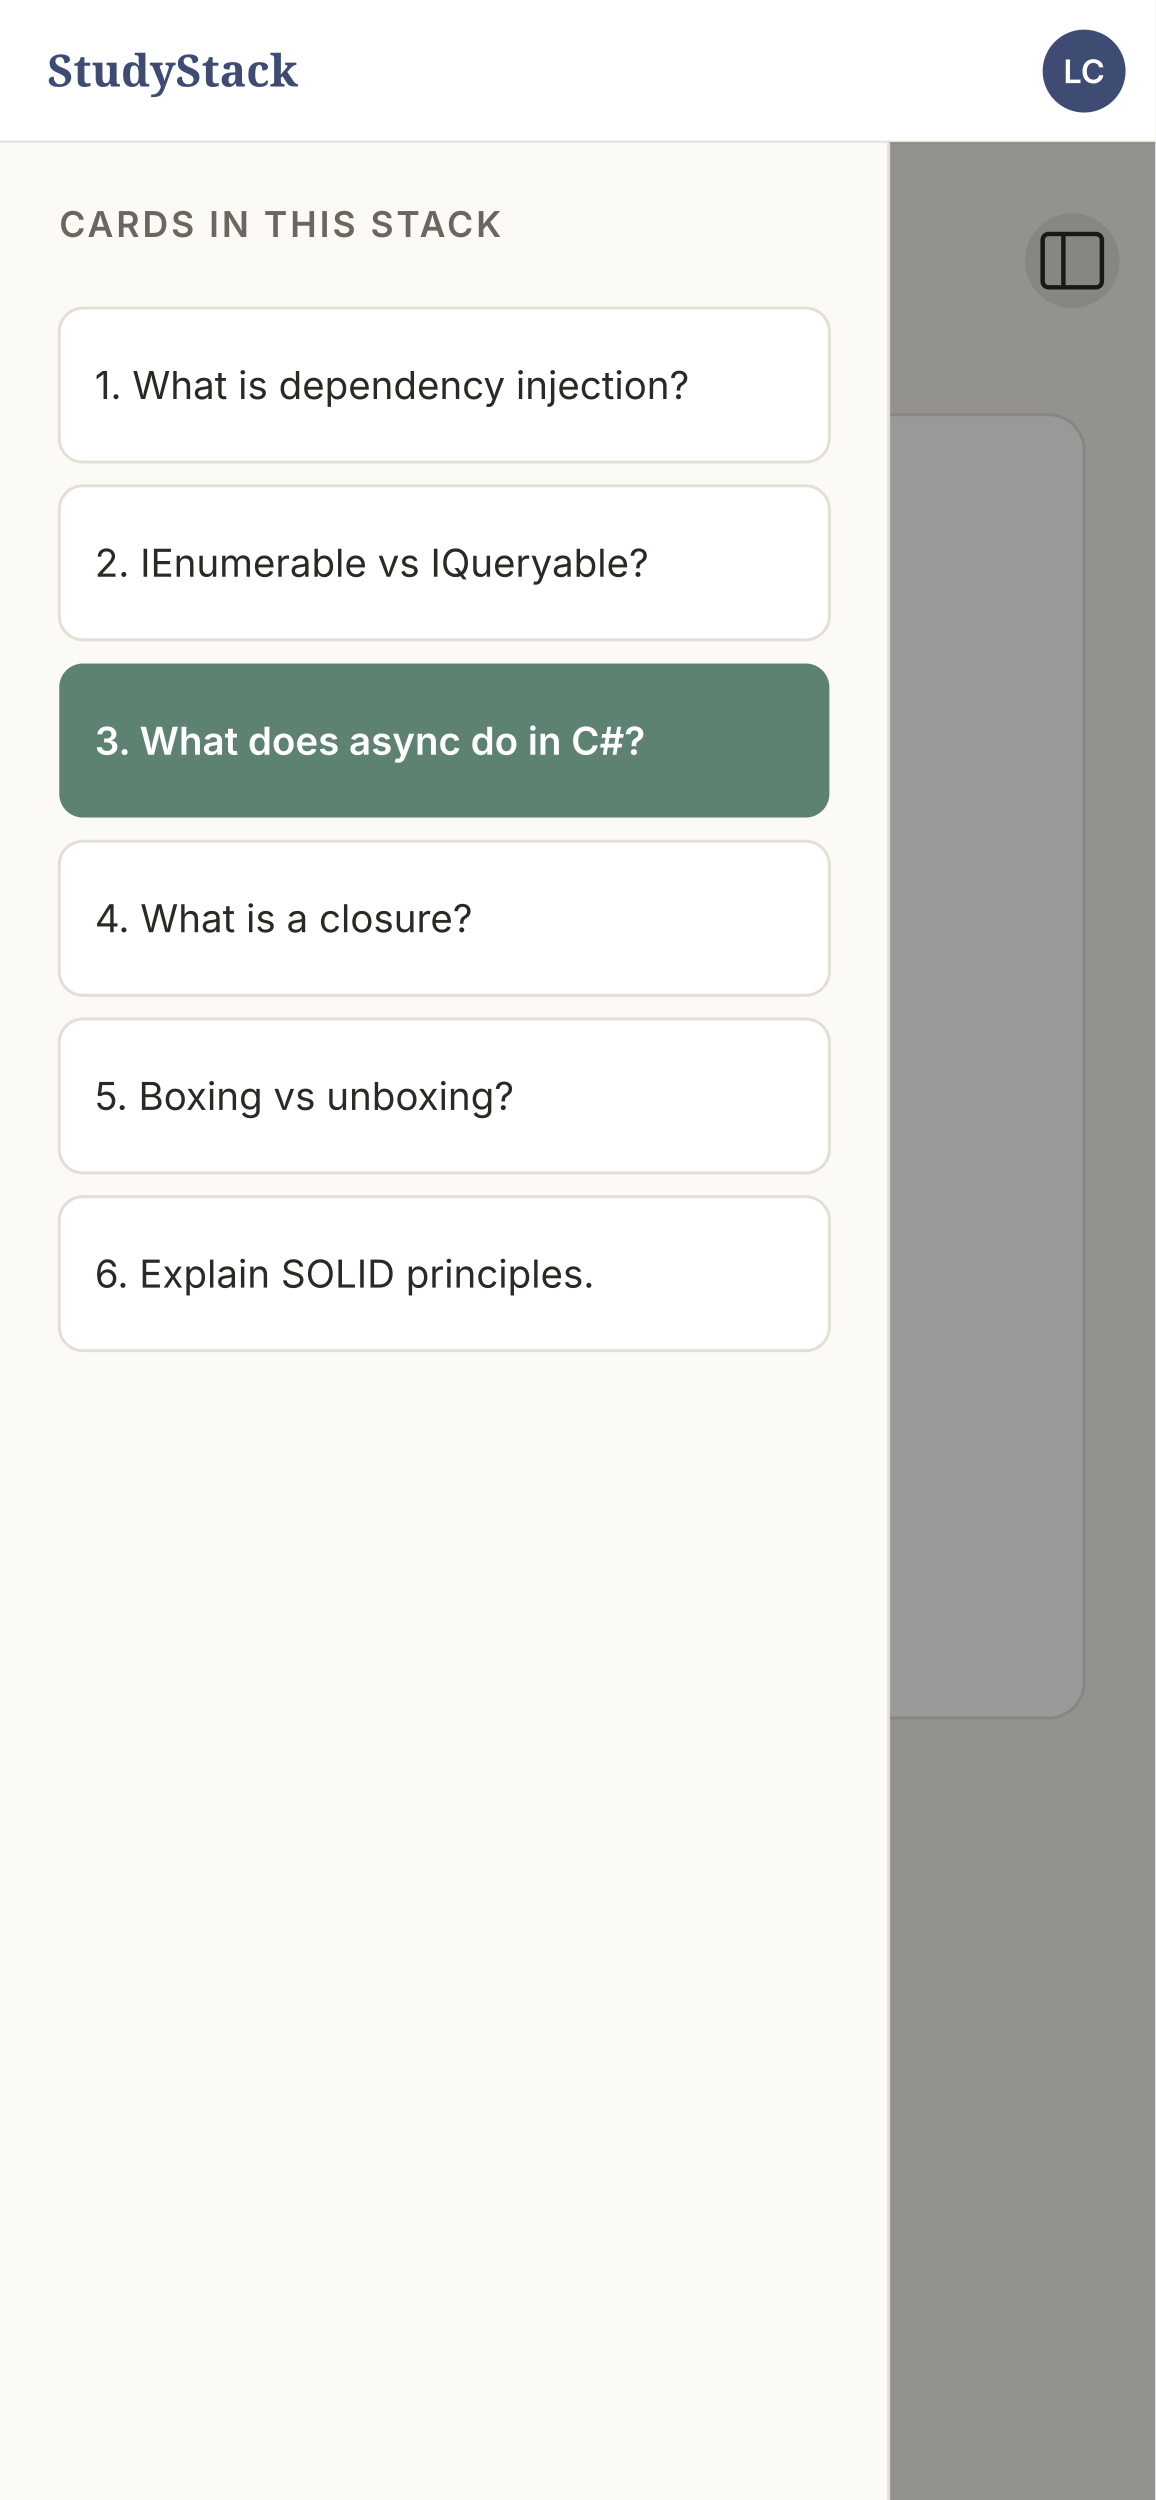
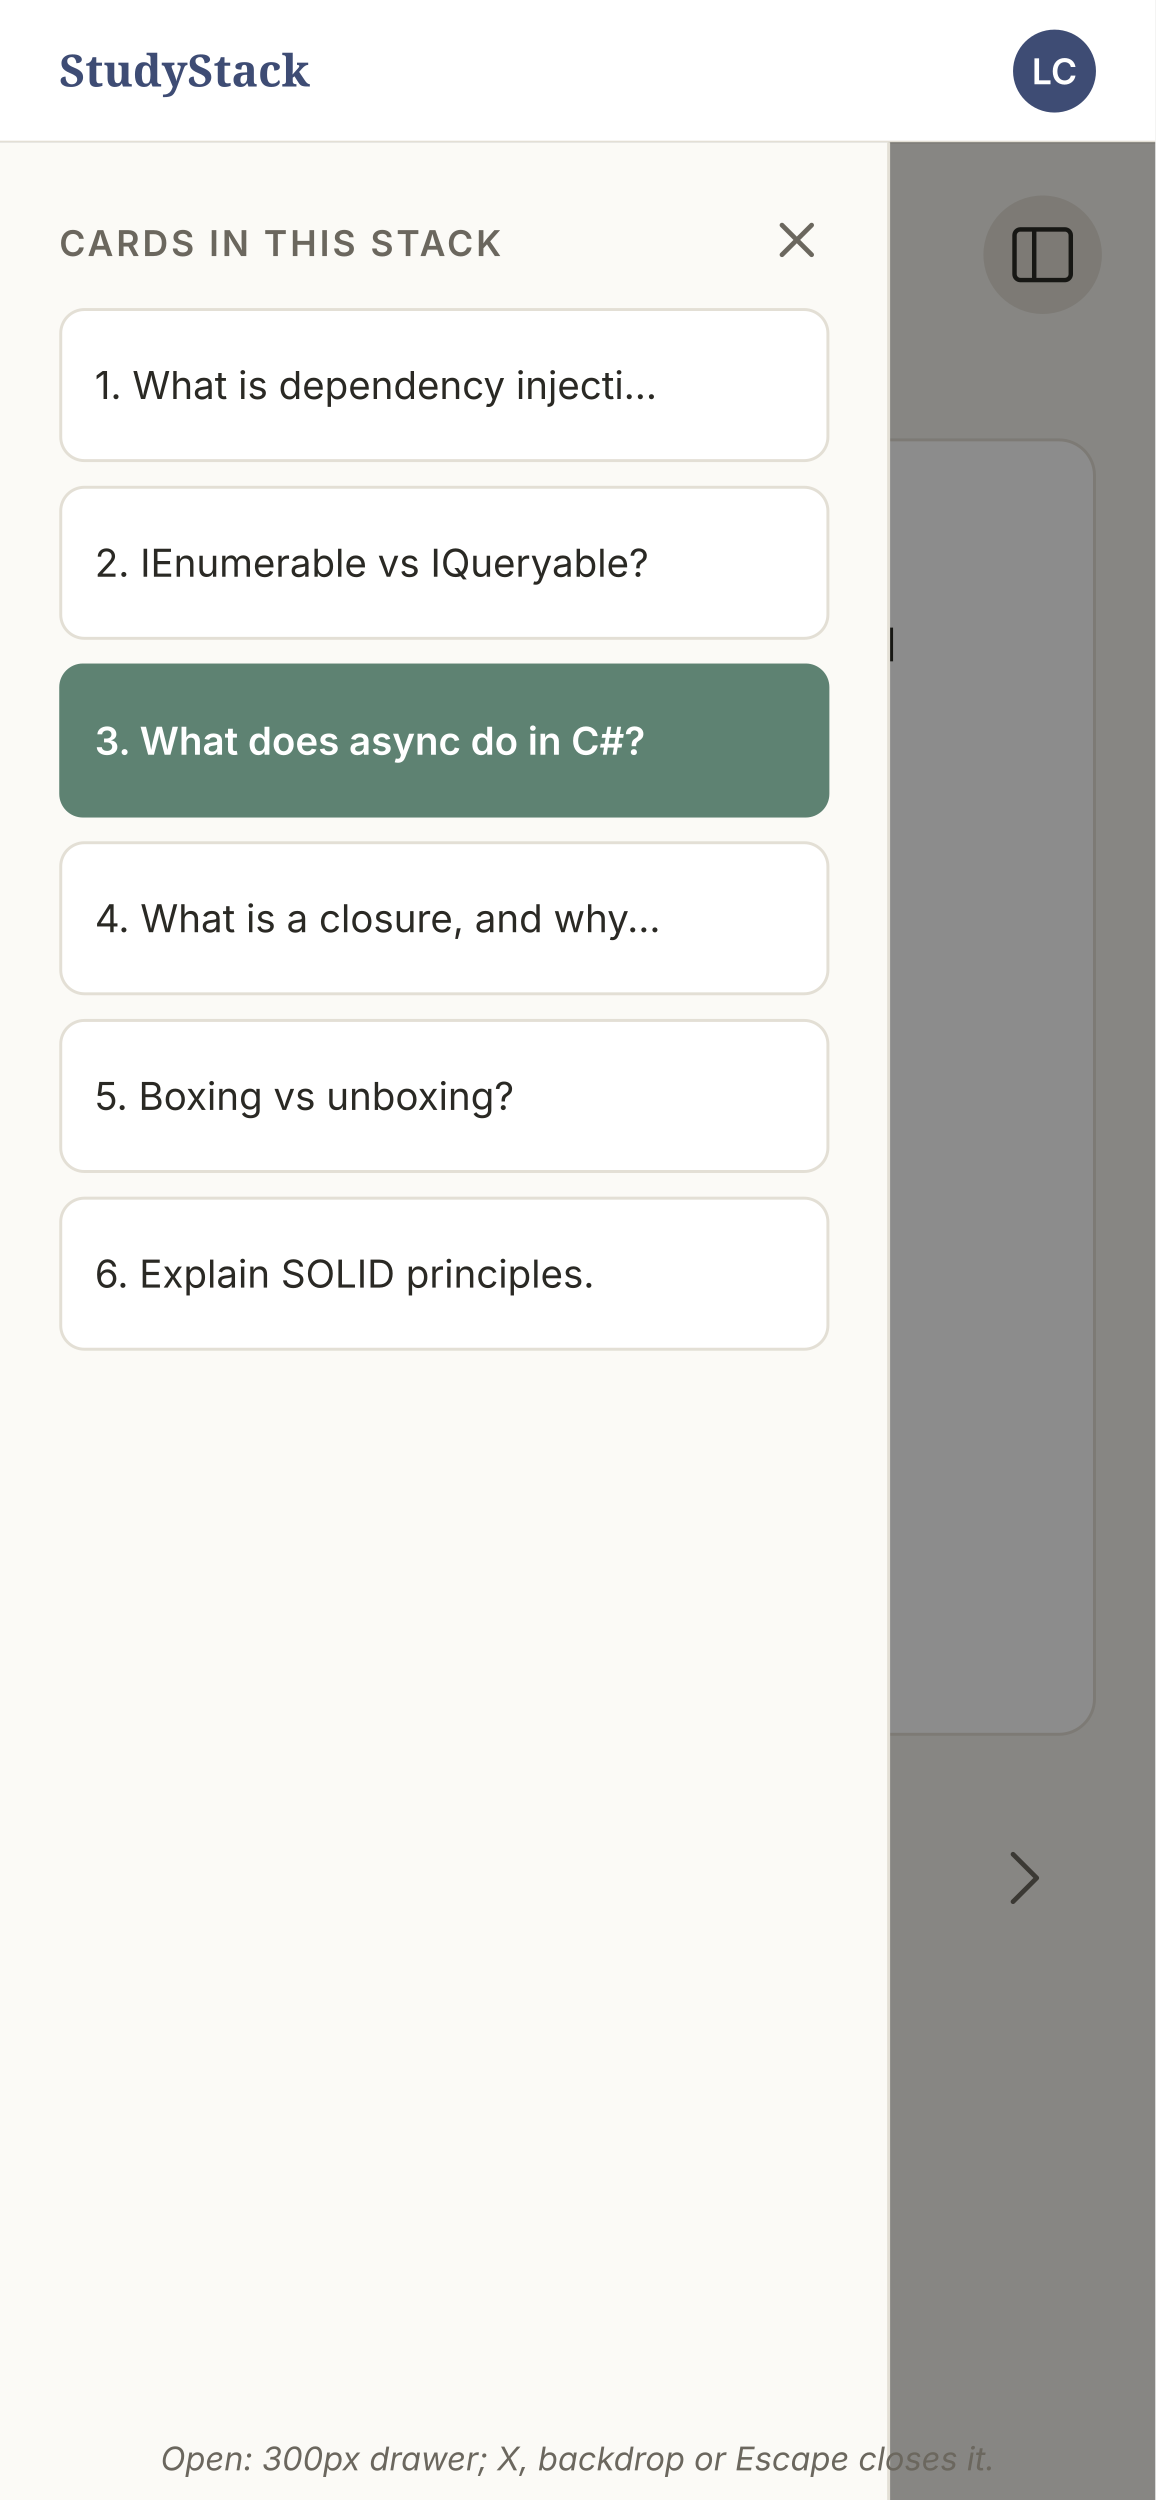
<svg xmlns="http://www.w3.org/2000/svg" width="390" height="844" viewBox="0 0 390 844">
  <rect width="390" height="844" fill="#F6F4EF" />
  <rect x="0" y="0" width="390" height="48" fill="#FFFFFF" />
  <line x1="0" y1="48" x2="390" y2="48" stroke="#E3DFD5" />
-   <text x="16" y="24" dominant-baseline="middle" font-family="'Source Serif 4', Georgia, serif" font-size="15" font-weight="600" fill="#3E4C74">StudyStack</text>
-   <circle cx="366" cy="24" r="14" fill="#3E4C74" />
-   <text x="366" y="24" text-anchor="middle" dominant-baseline="middle" font-family="'Inter', sans-serif" font-size="11" font-weight="600" fill="#FFFFFF">LC</text>
-   <path d="M32,80 L24,88 L32,96" fill="none" stroke="#2A2924" stroke-width="2" stroke-linecap="round" stroke-linejoin="round" />
-   <text x="48" y="94" dominant-baseline="middle" font-family="'Source Serif 4', Georgia, serif" font-size="20" font-weight="600" fill="#2A2924">C# Fundamentals</text>
-   <circle cx="362" cy="88" r="16" fill="#E3DFD5" />
-   <g transform="translate(362,88)">
-     <rect x="-10" y="-9" width="20" height="18" rx="2" fill="none" stroke="#2A2924" stroke-width="1.5" />
-     <line x1="-3" y1="-9" x2="-3" y2="9" stroke="#2A2924" stroke-width="1.5" />
+   <text x="20" y="24.0" dominant-baseline="middle" font-family="'Source Serif 4', Georgia, serif" font-size="15" font-weight="600" fill="#3E4C74">StudyStack</text>
+   <circle cx="356" cy="24.0" r="14" fill="#3E4C74" />
+   <text x="356" y="24.0" dominant-baseline="middle" font-family="'Inter', sans-serif" font-size="12" font-weight="600" text-anchor="middle" fill="#FFFFFF">LC</text>
+   <path d="M34.0,78 L26.0,86 L34.0,94" fill="none" stroke="#2A2924" stroke-width="2" stroke-linecap="round" stroke-linejoin="round" />
+   <text x="48" y="87" dominant-baseline="middle" font-family="'Source Serif 4', Georgia, serif" font-size="28" font-weight="600" fill="#2A2924">C# Fundamentals</text>
+   <circle cx="352" cy="86" r="20" fill="#E3DFD5" />
+   <g transform="translate(352,86)">
+     <rect x="-9.5" y="-8.55" width="19.0" height="17.1" rx="2" fill="none" stroke="#2A2924" stroke-width="1.5" />
+     <line x1="-2.85" y1="-8.55" x2="-2.85" y2="8.55" stroke="#2A2924" stroke-width="1.5" />
  </g>
-   <text x="195" y="118" text-anchor="middle" font-family="'Inter', sans-serif" font-size="13" fill="#6B675E">Card 3 of 24</text>
-   <rect x="24" y="140" width="342" height="440" rx="12" fill="#FFFFFF" stroke="#E3DFD5" />
-   <text x="44" y="172" font-family="'Inter', sans-serif" font-size="11" font-weight="600" letter-spacing="1" fill="#6B675E">QUESTION</text>
-   <text x="44" y="210" font-family="'JetBrains Mono', monospace" font-size="15" fill="#2A2924">
-     <tspan x="44" dy="0">What does the `async`</tspan>
-     <tspan x="44" dy="26">keyword actually do</tspan>
-     <tspan x="44" dy="26">in C#?</tspan>
-   </text>
-   <rect x="115" y="610" width="160" height="48" rx="24" fill="#3E4C74" />
-   <text x="195" y="634" text-anchor="middle" dominant-baseline="middle" font-family="'Inter', sans-serif" font-size="16" font-weight="600" fill="#FFFFFF">Flip</text>
-   <rect x="0" y="48" width="390" height="796" fill="#000000" opacity="0.4" />
+   <text x="195.0" y="126" dominant-baseline="middle" font-family="'Inter', sans-serif" font-size="13" text-anchor="middle" fill="#6B675E">Card 3 of 24</text>
+   <rect x="20.5" y="148.5" width="349" height="437" rx="12" fill="#FFFFFF" stroke="#E3DFD5" />
+   <text x="41" y="175" dominant-baseline="middle" font-family="'Inter', sans-serif" font-size="11" font-weight="600" fill="#6B675E" letter-spacing="1">QUESTION</text>
+   <text x="41" y="219" dominant-baseline="middle" font-family="'JetBrains Mono', monospace" font-size="15" fill="#2A2924">What does the `async` keyword</text>
+   <text x="41" y="243" dominant-baseline="middle" font-family="'JetBrains Mono', monospace" font-size="15" fill="#2A2924">actually do in C#?</text>
+   <text x="41" y="567" dominant-baseline="middle" font-family="'Inter', sans-serif" font-size="12" fill="#6B675E">Tap Flip to reveal the answer</text>
+   <path d="M48.0,626 L40.0,634 L48.0,642" fill="none" stroke="#6B675E" stroke-width="1.6" stroke-linecap="round" stroke-linejoin="round" />
+   <rect x="115.0" y="610.0" width="160" height="48" rx="24.0" fill="#3E4C74" />
+   <text x="195.0" y="634" dominant-baseline="middle" font-family="'Inter', sans-serif" font-size="16" font-weight="600" text-anchor="middle" fill="#FFFFFF">Flip</text>
+   <path d="M342.0,626 L350.0,634 L342.0,642" fill="none" stroke="#6B675E" stroke-width="1.6" stroke-linecap="round" stroke-linejoin="round" />
+   <rect x="0" y="48" width="390" height="796" fill="#000000" opacity="0.45" />
  <rect x="0" y="48" width="300" height="796" fill="#FBFAF6" />
  <line x1="300" y1="48" x2="300" y2="844" stroke="#E3DFD5" />
-   <text x="20" y="80" font-family="'Inter', sans-serif" font-size="12" font-weight="600" letter-spacing="1" fill="#6B675E">CARDS IN THIS STACK</text>
-   <rect x="20" y="104" width="260" height="52" rx="8" fill="#FFFFFF" stroke="#E3DFD5" />
-   <text x="32" y="130" dominant-baseline="middle" font-family="'Inter', sans-serif" font-size="13" fill="#2A2924">1. What is dependency injection?</text>
-   <rect x="20" y="164" width="260" height="52" rx="8" fill="#FFFFFF" stroke="#E3DFD5" />
-   <text x="32" y="190" dominant-baseline="middle" font-family="'Inter', sans-serif" font-size="13" fill="#2A2924">2. IEnumerable vs IQueryable?</text>
+   <text x="20" y="82" dominant-baseline="middle" font-family="'Inter', sans-serif" font-size="12" font-weight="600" fill="#6B675E" letter-spacing="1">CARDS IN THIS STACK</text>
+   <rect x="20.5" y="104.5" width="259" height="51" rx="8" fill="#FFFFFF" stroke="#E3DFD5" />
+   <text x="32" y="130.0" dominant-baseline="middle" font-family="'Inter', sans-serif" font-size="13" fill="#2A2924">1. What is dependency injecti...</text>
+   <rect x="20.5" y="164.5" width="259" height="51" rx="8" fill="#FFFFFF" stroke="#E3DFD5" />
+   <text x="32" y="190.0" dominant-baseline="middle" font-family="'Inter', sans-serif" font-size="13" fill="#2A2924">2. IEnumerable vs IQueryable?</text>
  <rect x="20" y="224" width="260" height="52" rx="8" fill="#5E8272" />
-   <text x="32" y="250" dominant-baseline="middle" font-family="'Inter', sans-serif" font-size="13" font-weight="600" fill="#FFFFFF">3. What does async do in C#?</text>
-   <rect x="20" y="284" width="260" height="52" rx="8" fill="#FFFFFF" stroke="#E3DFD5" />
-   <text x="32" y="310" dominant-baseline="middle" font-family="'Inter', sans-serif" font-size="13" fill="#2A2924">4. What is a closure?</text>
-   <rect x="20" y="344" width="260" height="52" rx="8" fill="#FFFFFF" stroke="#E3DFD5" />
-   <text x="32" y="370" dominant-baseline="middle" font-family="'Inter', sans-serif" font-size="13" fill="#2A2924">5. Boxing vs unboxing?</text>
-   <rect x="20" y="404" width="260" height="52" rx="8" fill="#FFFFFF" stroke="#E3DFD5" />
-   <text x="32" y="430" dominant-baseline="middle" font-family="'Inter', sans-serif" font-size="13" fill="#2A2924">6. Explain SOLID principles.</text>
+   <text x="32" y="250.0" dominant-baseline="middle" font-family="'Inter', sans-serif" font-size="13" font-weight="600" fill="#FFFFFF">3. What does async do in C#?</text>
+   <rect x="20.5" y="284.5" width="259" height="51" rx="8" fill="#FFFFFF" stroke="#E3DFD5" />
+   <text x="32" y="310.0" dominant-baseline="middle" font-family="'Inter', sans-serif" font-size="13" fill="#2A2924">4. What is a closure, and why...</text>
+   <rect x="20.5" y="344.5" width="259" height="51" rx="8" fill="#FFFFFF" stroke="#E3DFD5" />
+   <text x="32" y="370.0" dominant-baseline="middle" font-family="'Inter', sans-serif" font-size="13" fill="#2A2924">5. Boxing vs unboxing?</text>
+   <rect x="20.5" y="404.5" width="259" height="51" rx="8" fill="#FFFFFF" stroke="#E3DFD5" />
+   <text x="32" y="430.0" dominant-baseline="middle" font-family="'Inter', sans-serif" font-size="13" fill="#2A2924">6. Explain SOLID principles.</text>
+   <path d="M264,76 L274,86 M274,76 L264,86" stroke="#6B675E" stroke-width="1.6" stroke-linecap="round" />
+   <text x="195.0" y="830" dominant-baseline="middle" font-family="'Inter', sans-serif" font-size="11" text-anchor="middle" fill="#6B675E" font-style="italic">Open: 300px drawer; X, backdrop or Escape closes it.</text>
</svg>
